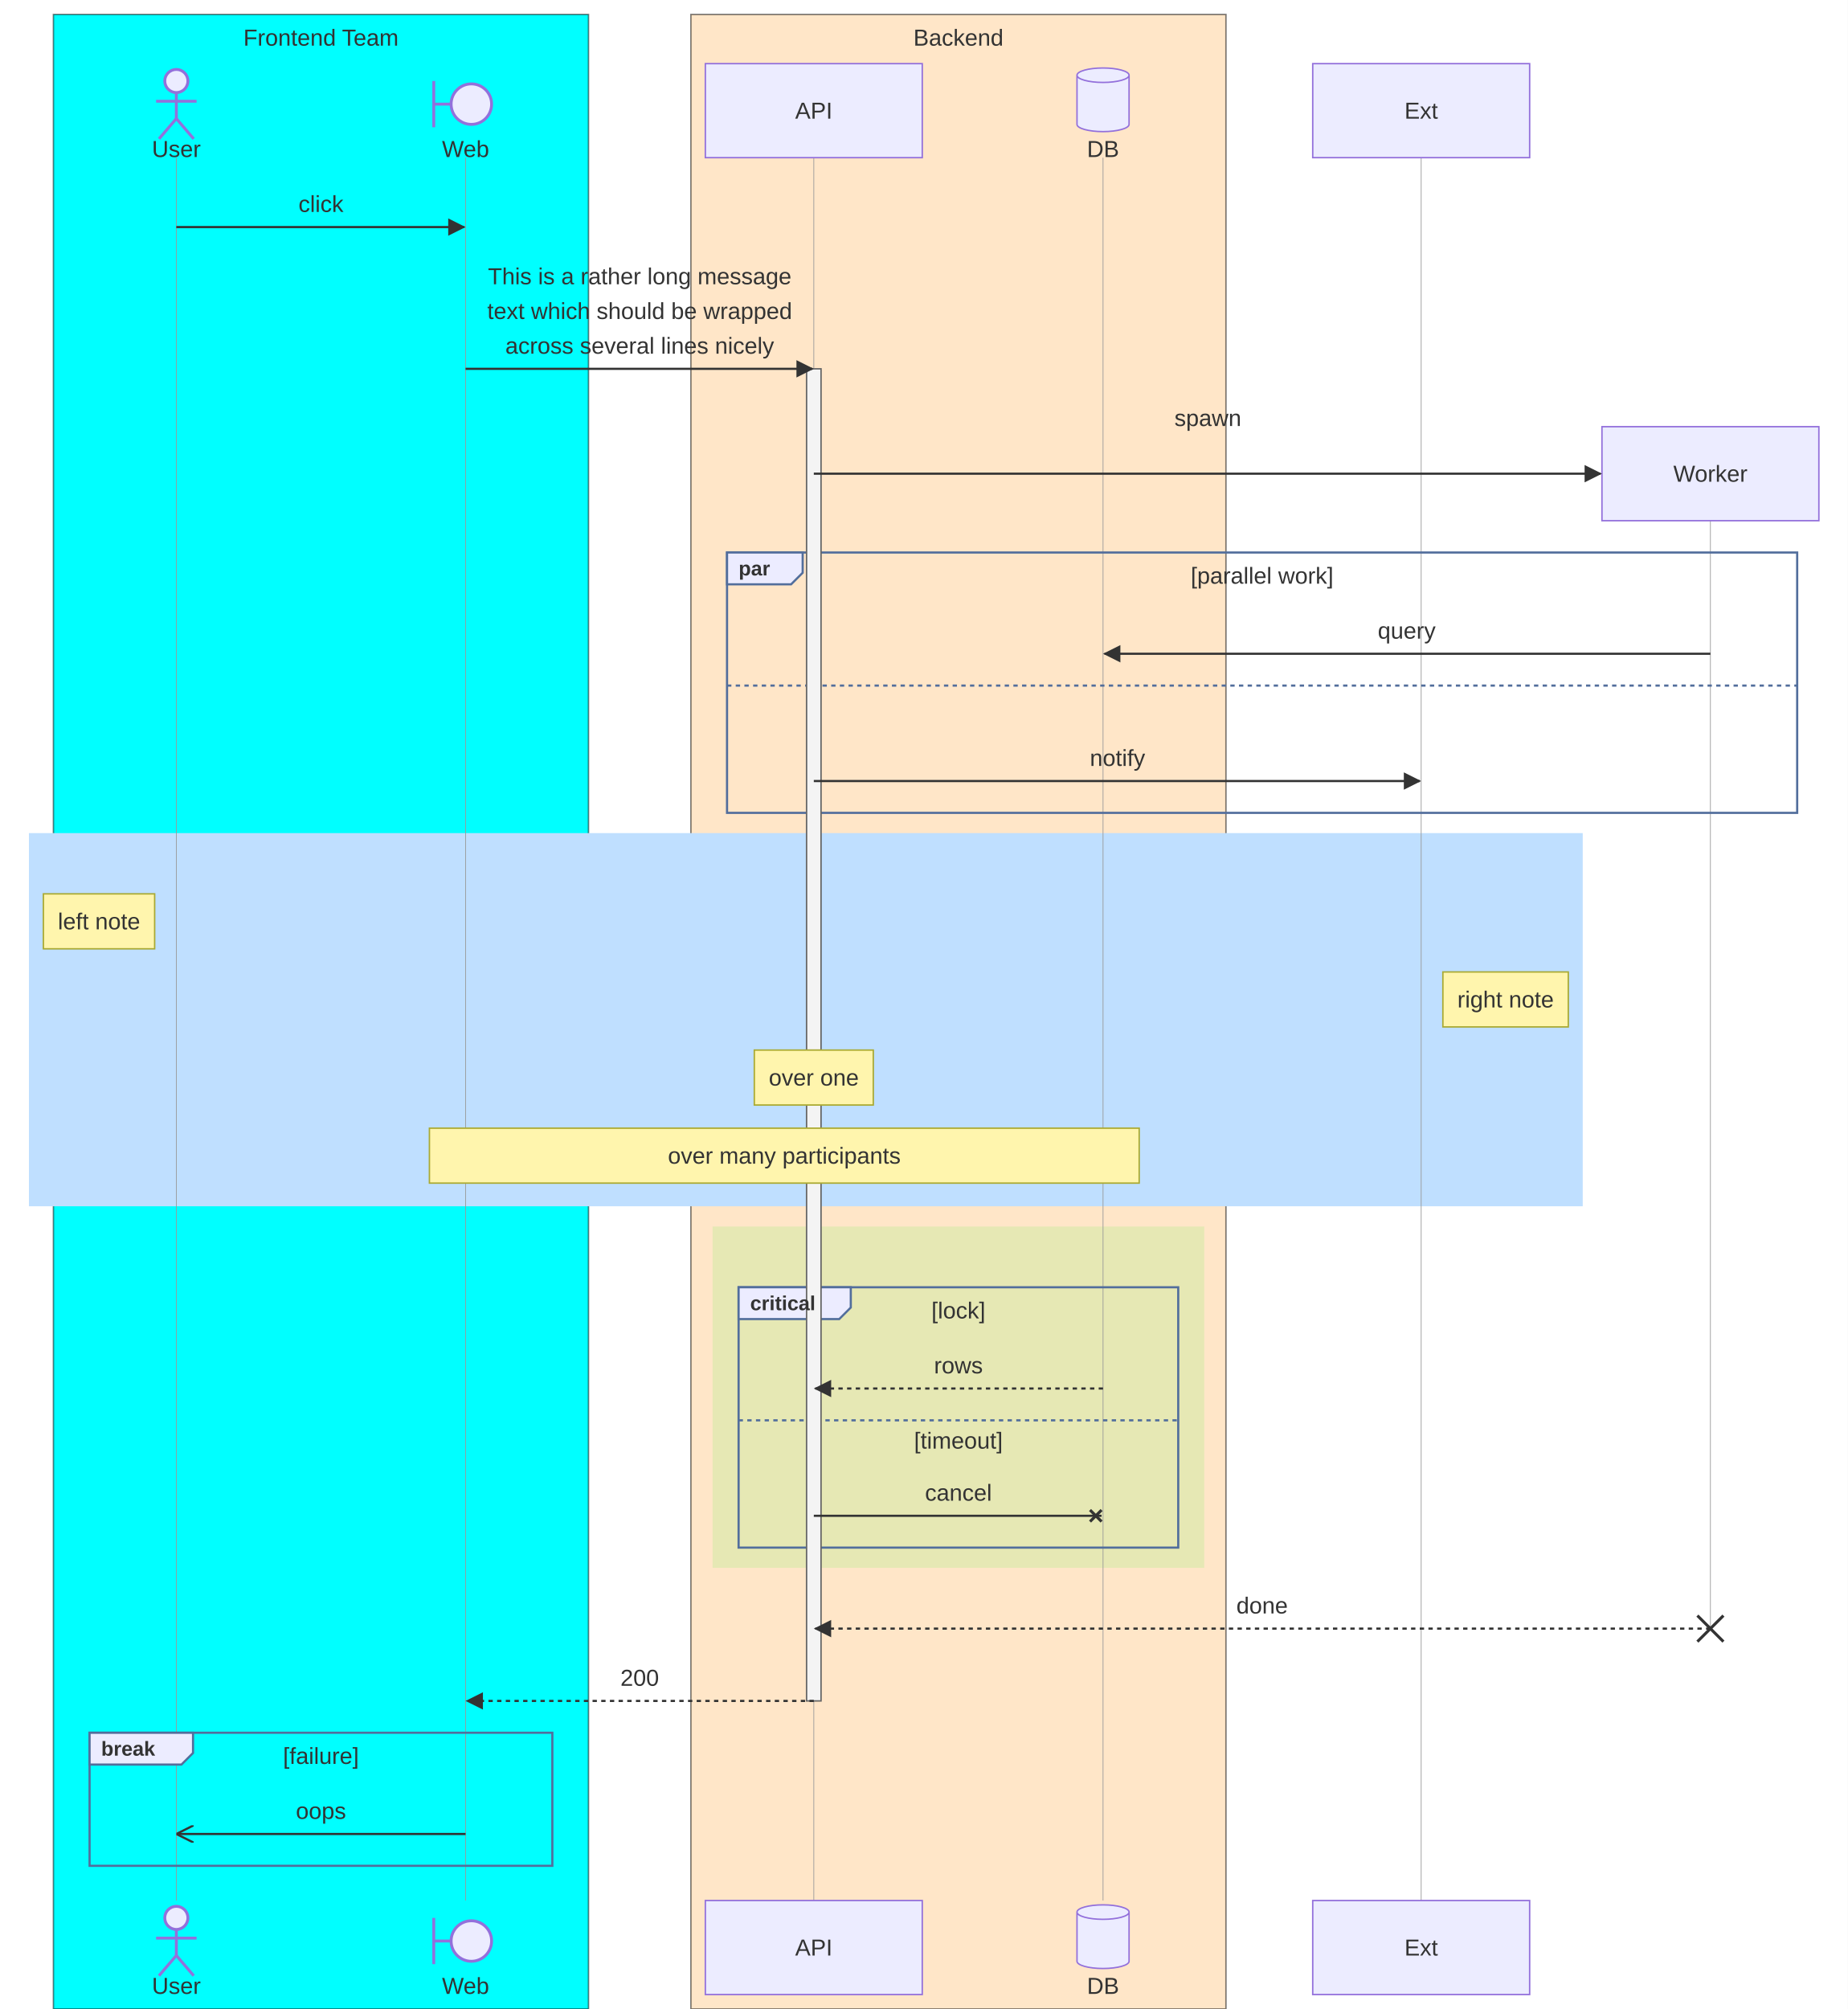
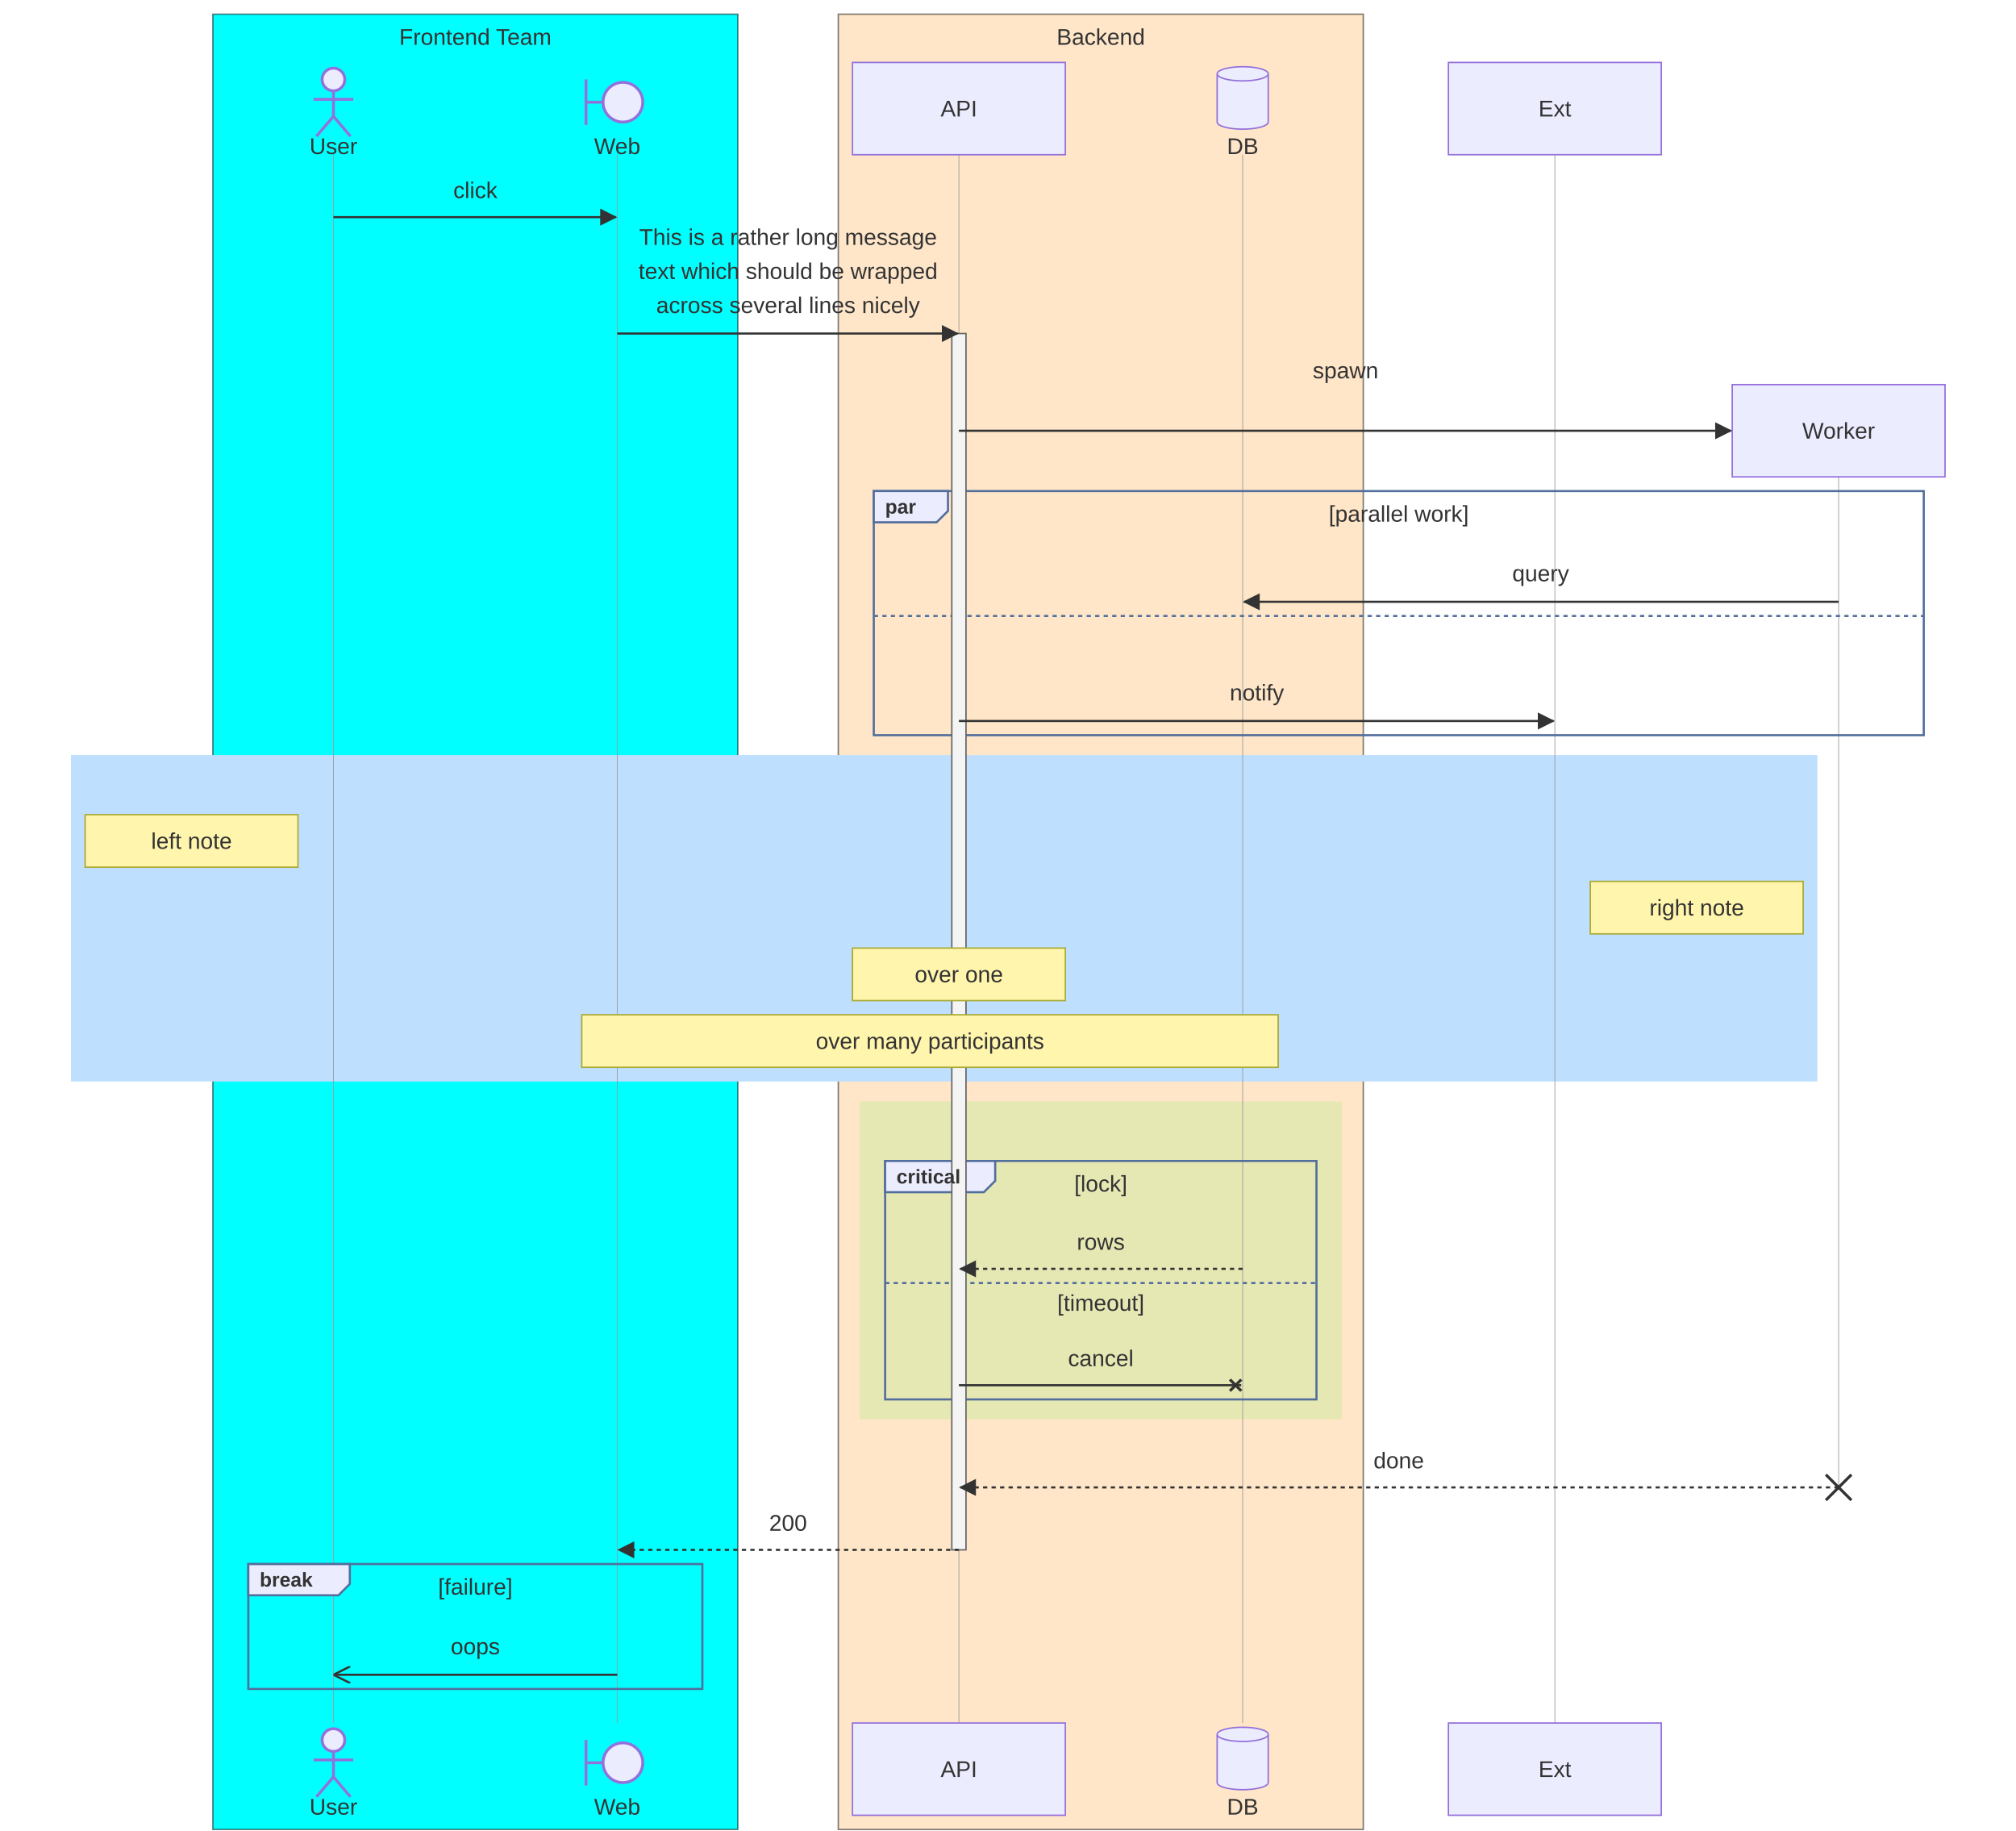
- <svg xmlns="http://www.w3.org/2000/svg" id="mermaid" class="sequence" width="1277.73" height="1389" viewBox="-46.94 -10 1277.73 1389" role="graphics-document document" aria-roledescription="sequence">
+ <svg xmlns="http://www.w3.org/2000/svg" id="mermaid" class="sequence" width="1420.8" height="1290" viewBox="-160 -10 1420.8 1290" role="graphics-document document" aria-roledescription="sequence">
  <style>#mermaid{font-family:"trebuchet ms",verdana,arial,sans-serif;font-size:16px;}#mermaid .actor{fill:#ECECFF;stroke:#9370DB;stroke-width:1px;}#mermaid .actor-man circle,#mermaid .actor-line{fill:#ECECFF;stroke:#9370DB;stroke-width:2px;}#mermaid text{fill:#333;}#mermaid .lifeline{stroke:#999;stroke-width:0.5px;}#mermaid .msg{stroke:#333;stroke-width:1.5px;fill:none;}#mermaid .msg.dotted{stroke-dasharray:3,3;}#mermaid .note{fill:#fff5ad;stroke:#aaaa33;stroke-width:1px;}#mermaid .act{fill:#f4f4f4;stroke:#666;stroke-width:1px;}#mermaid .block{fill:none;stroke:#526e9c;stroke-width:1.5px;}#mermaid .block-sep{stroke:#526e9c;stroke-width:1.5px;stroke-dasharray:3,3;}#mermaid .block-tab{fill:#ECECFF;stroke:#526e9c;stroke-width:1.5px;}#mermaid .block-kw{font-size:14px;font-weight:bold;}#mermaid .seqnum{fill:#333;}#mermaid .seqnum-t{fill:#fff;font-size:12px;}#mermaid .title{font-size:18px;}#mermaid .box{stroke:rgba(0,0,0,0.5);stroke-width:1px;}#mermaid .destroy{stroke:#333;stroke-width:2px;fill:none;}</style>
  <defs>
    <marker id="sq-arrow" viewBox="0 0 12 12" refX="11" refY="6" markerWidth="12" markerHeight="12" markerUnits="userSpaceOnUse" orient="auto">
      <path d="M0,0 L12,6 L0,12 z" fill="#333" />
    </marker>
    <marker id="sq-arrow-start" viewBox="0 0 12 12" refX="1" refY="6" markerWidth="12" markerHeight="12" markerUnits="userSpaceOnUse" orient="auto">
      <path d="M12,0 L0,6 L12,12 z" fill="#333" />
    </marker>
    <marker id="sq-cross" viewBox="0 0 12 12" refX="10" refY="6" markerWidth="12" markerHeight="12" markerUnits="userSpaceOnUse" orient="auto">
      <path d="M2,2 L10,10 M10,2 L2,10" stroke="#333" stroke-width="2" />
    </marker>
    <marker id="sq-async" viewBox="0 0 12 12" refX="11" refY="6" markerWidth="12" markerHeight="12" markerUnits="userSpaceOnUse" orient="auto">
      <path d="M0,0 L12,6 L0,12" fill="none" stroke="#333" stroke-width="1.5" />
    </marker>
  </defs>
-   <rect x="-46.94" y="-10" width="1277.73" height="1389" fill="white" />
-   <rect class="box" x="-10" y="0" width="370" height="1379" fill="Aqua" />
+   <rect x="-160" y="-10" width="1420.8" height="1290" fill="white" />
+   <rect class="box" x="-10" y="0" width="370" height="1279" fill="Aqua" />
  <text class="box-label" x="175" y="16" text-anchor="middle" dominant-baseline="central">Frontend Team</text>
-   <rect class="box" x="430.8" y="0" width="370" height="1379" fill="rgb(255, 230, 200)" />
+   <rect class="box" x="430.8" y="0" width="370" height="1279" fill="rgb(255, 230, 200)" />
  <text class="box-label" x="615.8" y="16" text-anchor="middle" dominant-baseline="central">Backend</text>
-   <rect x="-26.94" y="566" width="1074.45" height="258" fill="rgb(191, 223, 255)" />
-   <rect x="445.8" y="838" width="340" height="236" fill="rgba(0, 255, 0, 0.1)" />
-   <line class="lifeline" x1="75" y1="99" x2="75" y2="1304" />
+   <rect x="-110" y="522" width="1230.8" height="230" fill="rgb(191, 223, 255)" />
+   <rect x="445.8" y="766" width="340" height="224" fill="rgba(0, 255, 0, 0.1)" />
+   <line class="lifeline" x1="75" y1="99" x2="75" y2="1204" />
  <g class="actor-man">
    <circle cx="75" cy="46" r="8" />
    <line class="actor-line" x1="75" y1="54" x2="75" y2="72" />
    <line class="actor-line" x1="61" y1="60" x2="89" y2="60" />
    <line class="actor-line" x1="75" y1="72" x2="63" y2="86" />
    <line class="actor-line" x1="75" y1="72" x2="87" y2="86" />
  </g>
  <text class="actor-label" x="75" y="93" text-anchor="middle" dominant-baseline="central">User</text>
-   <line class="lifeline" x1="275" y1="99" x2="275" y2="1304" />
+   <line class="lifeline" x1="275" y1="99" x2="275" y2="1204" />
  <g class="actor-man">
    <line class="actor-line" x1="253" y1="46" x2="253" y2="78" />
    <line class="actor-line" x1="253" y1="62" x2="265" y2="62" />
    <circle cx="279" cy="62" r="14" />
  </g>
  <text class="actor-label" x="275" y="93" text-anchor="middle" dominant-baseline="central">Web</text>
-   <line class="lifeline" x1="515.8" y1="99" x2="515.8" y2="1304" />
+   <line class="lifeline" x1="515.8" y1="99" x2="515.8" y2="1204" />
  <rect class="actor" x="440.8" y="34" width="150" height="65" />
  <text class="actor-label" x="515.8" y="66.5" text-anchor="middle" dominant-baseline="central">API</text>
-   <line class="lifeline" x1="715.8" y1="99" x2="715.8" y2="1304" />
+   <line class="lifeline" x1="715.8" y1="99" x2="715.8" y2="1204" />
  <path class="actor" d="M697.8,42a18,5 0 0 0 36,0a18,5 0 0 0 -36,0v34a18,5 0 0 0 36,0v-34" />
  <text class="actor-label" x="715.8" y="93" text-anchor="middle" dominant-baseline="central">DB</text>
-   <line class="lifeline" x1="935.8" y1="99" x2="935.8" y2="1304" />
+   <line class="lifeline" x1="935.8" y1="99" x2="935.8" y2="1204" />
  <rect class="actor" x="860.8" y="34" width="150" height="65" />
  <text class="actor-label" x="935.8" y="66.5" text-anchor="middle" dominant-baseline="central">Ext</text>
-   <line class="lifeline" x1="1135.8" y1="350" x2="1135.8" y2="1116" />
-   <rect class="block" x="455.8" y="372" width="740" height="180" />
-   <path class="block-tab" d="M455.8,372 h52.3 v14 l-8,8 H455.8 Z" />
-   <text x="825.8" y="388" text-anchor="middle" dominant-baseline="central">[parallel work]</text>
-   <line class="block-sep" x1="455.8" y1="464" x2="1195.8" y2="464" />
-   <rect class="block" x="463.8" y="880" width="304" height="180" />
-   <path class="block-tab" d="M463.8,880 h77.57 v14 l-8,8 H463.8 Z" />
-   <text x="615.8" y="896" text-anchor="middle" dominant-baseline="central">[lock]</text>
-   <line class="block-sep" x1="463.8" y1="972" x2="767.8" y2="972" />
-   <text x="615.8" y="986" text-anchor="middle" dominant-baseline="central">[timeout]</text>
-   <rect class="act" x="510.8" y="245" width="10" height="921" />
-   <rect class="block" x="15" y="1188" width="320" height="92" />
-   <path class="block-tab" d="M15,1188 h71.54 v14 l-8,8 H15 Z" />
-   <text x="175" y="1204" text-anchor="middle" dominant-baseline="central">[failure]</text>
-   <text class="msg-text" x="175" y="131" text-anchor="middle" dominant-baseline="central">click</text>
-   <path class="msg" d="M75,147 L274,147" marker-end="url(#sq-arrow)" />
-   <text class="msg-text" x="395.4" y="181" text-anchor="middle" dominant-baseline="central">This is a rather long message</text>
-   <text class="msg-text" x="395.4" y="205" text-anchor="middle" dominant-baseline="central">text which should be wrapped</text>
-   <text class="msg-text" x="395.4" y="229" text-anchor="middle" dominant-baseline="central">across several lines nicely</text>
-   <path class="msg" d="M275,245 L514.8,245" marker-end="url(#sq-arrow)" />
-   <rect class="actor" x="1060.8" y="285" width="150" height="65" />
-   <text class="actor-label" x="1135.8" y="317.5" text-anchor="middle" dominant-baseline="central">Worker</text>
-   <text class="msg-text" x="788.3" y="279" text-anchor="middle" dominant-baseline="central">spawn</text>
-   <path class="msg" d="M515.8,317.5 L1059.8,317.5" marker-end="url(#sq-arrow)" />
-   <text class="msg-text" x="925.8" y="426" text-anchor="middle" dominant-baseline="central">query</text>
-   <path class="msg" d="M1135.8,442 L716.8,442" marker-end="url(#sq-arrow)" />
-   <text class="msg-text" x="725.8" y="514" text-anchor="middle" dominant-baseline="central">notify</text>
-   <path class="msg" d="M515.8,530 L934.8,530" marker-end="url(#sq-arrow)" />
-   <text class="block-kw" x="463.8" y="383" text-anchor="start" dominant-baseline="central">par</text>
-   <rect class="note" x="-16.94" y="608" width="76.94" height="38" />
-   <text class="note-text" x="21.53" y="627" text-anchor="middle" dominant-baseline="central">left note</text>
-   <rect class="note" x="950.8" y="662" width="86.72" height="38" />
-   <text class="note-text" x="994.16" y="681" text-anchor="middle" dominant-baseline="central">right note</text>
-   <rect class="note" x="474.66" y="716" width="82.27" height="38" />
-   <text class="note-text" x="515.8" y="735" text-anchor="middle" dominant-baseline="central">over one</text>
-   <rect class="note" x="250" y="770" width="490.8" height="38" />
-   <text class="note-text" x="495.4" y="789" text-anchor="middle" dominant-baseline="central">over many participants</text>
-   <text class="msg-text" x="615.8" y="934" text-anchor="middle" dominant-baseline="central">rows</text>
-   <path class="msg dotted" d="M715.8,950 L516.8,950" marker-end="url(#sq-arrow)" />
-   <text class="msg-text" x="615.8" y="1022" text-anchor="middle" dominant-baseline="central">cancel</text>
-   <path class="msg" d="M515.8,1038 L714.8,1038" marker-end="url(#sq-cross)" />
-   <text class="block-kw" x="471.8" y="891" text-anchor="start" dominant-baseline="central">critical</text>
-   <text class="msg-text" x="825.8" y="1100" text-anchor="middle" dominant-baseline="central">done</text>
-   <path class="msg dotted" d="M1135.8,1116 L516.8,1116" marker-end="url(#sq-arrow)" />
-   <path class="destroy" d="M1126.8,1107 l18,18 m0,-18 l-18,18" />
-   <text class="msg-text" x="395.4" y="1150" text-anchor="middle" dominant-baseline="central">200</text>
-   <path class="msg dotted" d="M515.8,1166 L276,1166" marker-end="url(#sq-arrow)" />
-   <text class="msg-text" x="175" y="1242" text-anchor="middle" dominant-baseline="central">oops</text>
-   <path class="msg" d="M275,1258 L76,1258" marker-end="url(#sq-async)" />
-   <text class="block-kw" x="23" y="1199" text-anchor="start" dominant-baseline="central">break</text>
+   <line class="lifeline" x1="1135.8" y1="326" x2="1135.8" y2="1038" />
+   <rect class="block" x="455.8" y="336" width="740" height="172" />
+   <path class="block-tab" d="M455.8,336 h52.3 v14 l-8,8 H455.8 Z" />
+   <text x="825.8" y="352" text-anchor="middle" dominant-baseline="central">[parallel work]</text>
+   <line class="block-sep" x1="455.8" y1="424" x2="1195.8" y2="424" />
+   <rect class="block" x="463.8" y="808" width="304" height="168" />
+   <path class="block-tab" d="M463.8,808 h77.57 v14 l-8,8 H463.8 Z" />
+   <text x="615.8" y="824" text-anchor="middle" dominant-baseline="central">[lock]</text>
+   <line class="block-sep" x1="463.8" y1="894" x2="767.8" y2="894" />
+   <text x="615.8" y="908" text-anchor="middle" dominant-baseline="central">[timeout]</text>
+   <rect class="act" x="510.8" y="225" width="10" height="857" />
+   <rect class="block" x="15" y="1092" width="320" height="88" />
+   <path class="block-tab" d="M15,1092 h71.54 v14 l-8,8 H15 Z" />
+   <text x="175" y="1108" text-anchor="middle" dominant-baseline="central">[failure]</text>
+   <text class="msg-text" x="175" y="124" text-anchor="middle" dominant-baseline="central">click</text>
+   <path class="msg" d="M75,143 L274,143" marker-end="url(#sq-arrow)" />
+   <text class="msg-text" x="395.4" y="157" text-anchor="middle" dominant-baseline="central">This is a rather long message</text>
+   <text class="msg-text" x="395.4" y="181" text-anchor="middle" dominant-baseline="central">text which should be wrapped</text>
+   <text class="msg-text" x="395.4" y="205" text-anchor="middle" dominant-baseline="central">across several lines nicely</text>
+   <path class="msg" d="M275,225 L514.8,225" marker-end="url(#sq-arrow)" />
+   <rect class="actor" x="1060.8" y="261" width="150" height="65" />
+   <text class="actor-label" x="1135.8" y="293.5" text-anchor="middle" dominant-baseline="central">Worker</text>
+   <text class="msg-text" x="788.3" y="251" text-anchor="middle" dominant-baseline="central">spawn</text>
+   <path class="msg" d="M515.8,293.5 L1059.8,293.5" marker-end="url(#sq-arrow)" />
+   <text class="msg-text" x="925.8" y="394" text-anchor="middle" dominant-baseline="central">query</text>
+   <path class="msg" d="M1135.8,414 L716.8,414" marker-end="url(#sq-arrow)" />
+   <text class="msg-text" x="725.8" y="478" text-anchor="middle" dominant-baseline="central">notify</text>
+   <path class="msg" d="M515.8,498 L934.8,498" marker-end="url(#sq-arrow)" />
+   <text class="block-kw" x="463.8" y="347" text-anchor="start" dominant-baseline="central">par</text>
+   <rect class="note" x="-100" y="564" width="150" height="37" />
+   <text class="note-text" x="-25" y="582.5" text-anchor="middle" dominant-baseline="central">left note</text>
+   <rect class="note" x="960.8" y="611" width="150" height="37" />
+   <text class="note-text" x="1035.8" y="629.5" text-anchor="middle" dominant-baseline="central">right note</text>
+   <rect class="note" x="440.8" y="658" width="150" height="37" />
+   <text class="note-text" x="515.8" y="676.5" text-anchor="middle" dominant-baseline="central">over one</text>
+   <rect class="note" x="250" y="705" width="490.8" height="37" />
+   <text class="note-text" x="495.4" y="723.5" text-anchor="middle" dominant-baseline="central">over many participants</text>
+   <text class="msg-text" x="615.8" y="865" text-anchor="middle" dominant-baseline="central">rows</text>
+   <path class="msg dotted" d="M715.8,884 L516.8,884" marker-end="url(#sq-arrow)" />
+   <text class="msg-text" x="615.8" y="947" text-anchor="middle" dominant-baseline="central">cancel</text>
+   <path class="msg" d="M515.8,966 L714.8,966" marker-end="url(#sq-cross)" />
+   <text class="block-kw" x="471.8" y="819" text-anchor="start" dominant-baseline="central">critical</text>
+   <text class="msg-text" x="825.8" y="1019" text-anchor="middle" dominant-baseline="central">done</text>
+   <path class="msg dotted" d="M1135.8,1038 L516.8,1038" marker-end="url(#sq-arrow)" />
+   <path class="destroy" d="M1126.8,1029 l18,18 m0,-18 l-18,18" />
+   <text class="msg-text" x="395.4" y="1063" text-anchor="middle" dominant-baseline="central">200</text>
+   <path class="msg dotted" d="M515.8,1082 L276,1082" marker-end="url(#sq-arrow)" />
+   <text class="msg-text" x="175" y="1150" text-anchor="middle" dominant-baseline="central">oops</text>
+   <path class="msg" d="M275,1170 L76,1170" marker-end="url(#sq-async)" />
+   <text class="block-kw" x="23" y="1103" text-anchor="start" dominant-baseline="central">break</text>
  <g class="actor-man">
-     <circle cx="75" cy="1316" r="8" />
-     <line class="actor-line" x1="75" y1="1324" x2="75" y2="1342" />
-     <line class="actor-line" x1="61" y1="1330" x2="89" y2="1330" />
-     <line class="actor-line" x1="75" y1="1342" x2="63" y2="1356" />
-     <line class="actor-line" x1="75" y1="1342" x2="87" y2="1356" />
+     <circle cx="75" cy="1216" r="8" />
+     <line class="actor-line" x1="75" y1="1224" x2="75" y2="1242" />
+     <line class="actor-line" x1="61" y1="1230" x2="89" y2="1230" />
+     <line class="actor-line" x1="75" y1="1242" x2="63" y2="1256" />
+     <line class="actor-line" x1="75" y1="1242" x2="87" y2="1256" />
  </g>
-   <text class="actor-label" x="75" y="1363" text-anchor="middle" dominant-baseline="central">User</text>
+   <text class="actor-label" x="75" y="1263" text-anchor="middle" dominant-baseline="central">User</text>
  <g class="actor-man">
-     <line class="actor-line" x1="253" y1="1316" x2="253" y2="1348" />
-     <line class="actor-line" x1="253" y1="1332" x2="265" y2="1332" />
-     <circle cx="279" cy="1332" r="14" />
+     <line class="actor-line" x1="253" y1="1216" x2="253" y2="1248" />
+     <line class="actor-line" x1="253" y1="1232" x2="265" y2="1232" />
+     <circle cx="279" cy="1232" r="14" />
  </g>
-   <text class="actor-label" x="275" y="1363" text-anchor="middle" dominant-baseline="central">Web</text>
-   <rect class="actor" x="440.8" y="1304" width="150" height="65" />
-   <text class="actor-label" x="515.8" y="1336.5" text-anchor="middle" dominant-baseline="central">API</text>
-   <path class="actor" d="M697.8,1312a18,5 0 0 0 36,0a18,5 0 0 0 -36,0v34a18,5 0 0 0 36,0v-34" />
-   <text class="actor-label" x="715.8" y="1363" text-anchor="middle" dominant-baseline="central">DB</text>
-   <rect class="actor" x="860.8" y="1304" width="150" height="65" />
-   <text class="actor-label" x="935.8" y="1336.5" text-anchor="middle" dominant-baseline="central">Ext</text>
+   <text class="actor-label" x="275" y="1263" text-anchor="middle" dominant-baseline="central">Web</text>
+   <rect class="actor" x="440.8" y="1204" width="150" height="65" />
+   <text class="actor-label" x="515.8" y="1236.5" text-anchor="middle" dominant-baseline="central">API</text>
+   <path class="actor" d="M697.8,1212a18,5 0 0 0 36,0a18,5 0 0 0 -36,0v34a18,5 0 0 0 36,0v-34" />
+   <text class="actor-label" x="715.8" y="1263" text-anchor="middle" dominant-baseline="central">DB</text>
+   <rect class="actor" x="860.8" y="1204" width="150" height="65" />
+   <text class="actor-label" x="935.8" y="1236.5" text-anchor="middle" dominant-baseline="central">Ext</text>
</svg>
